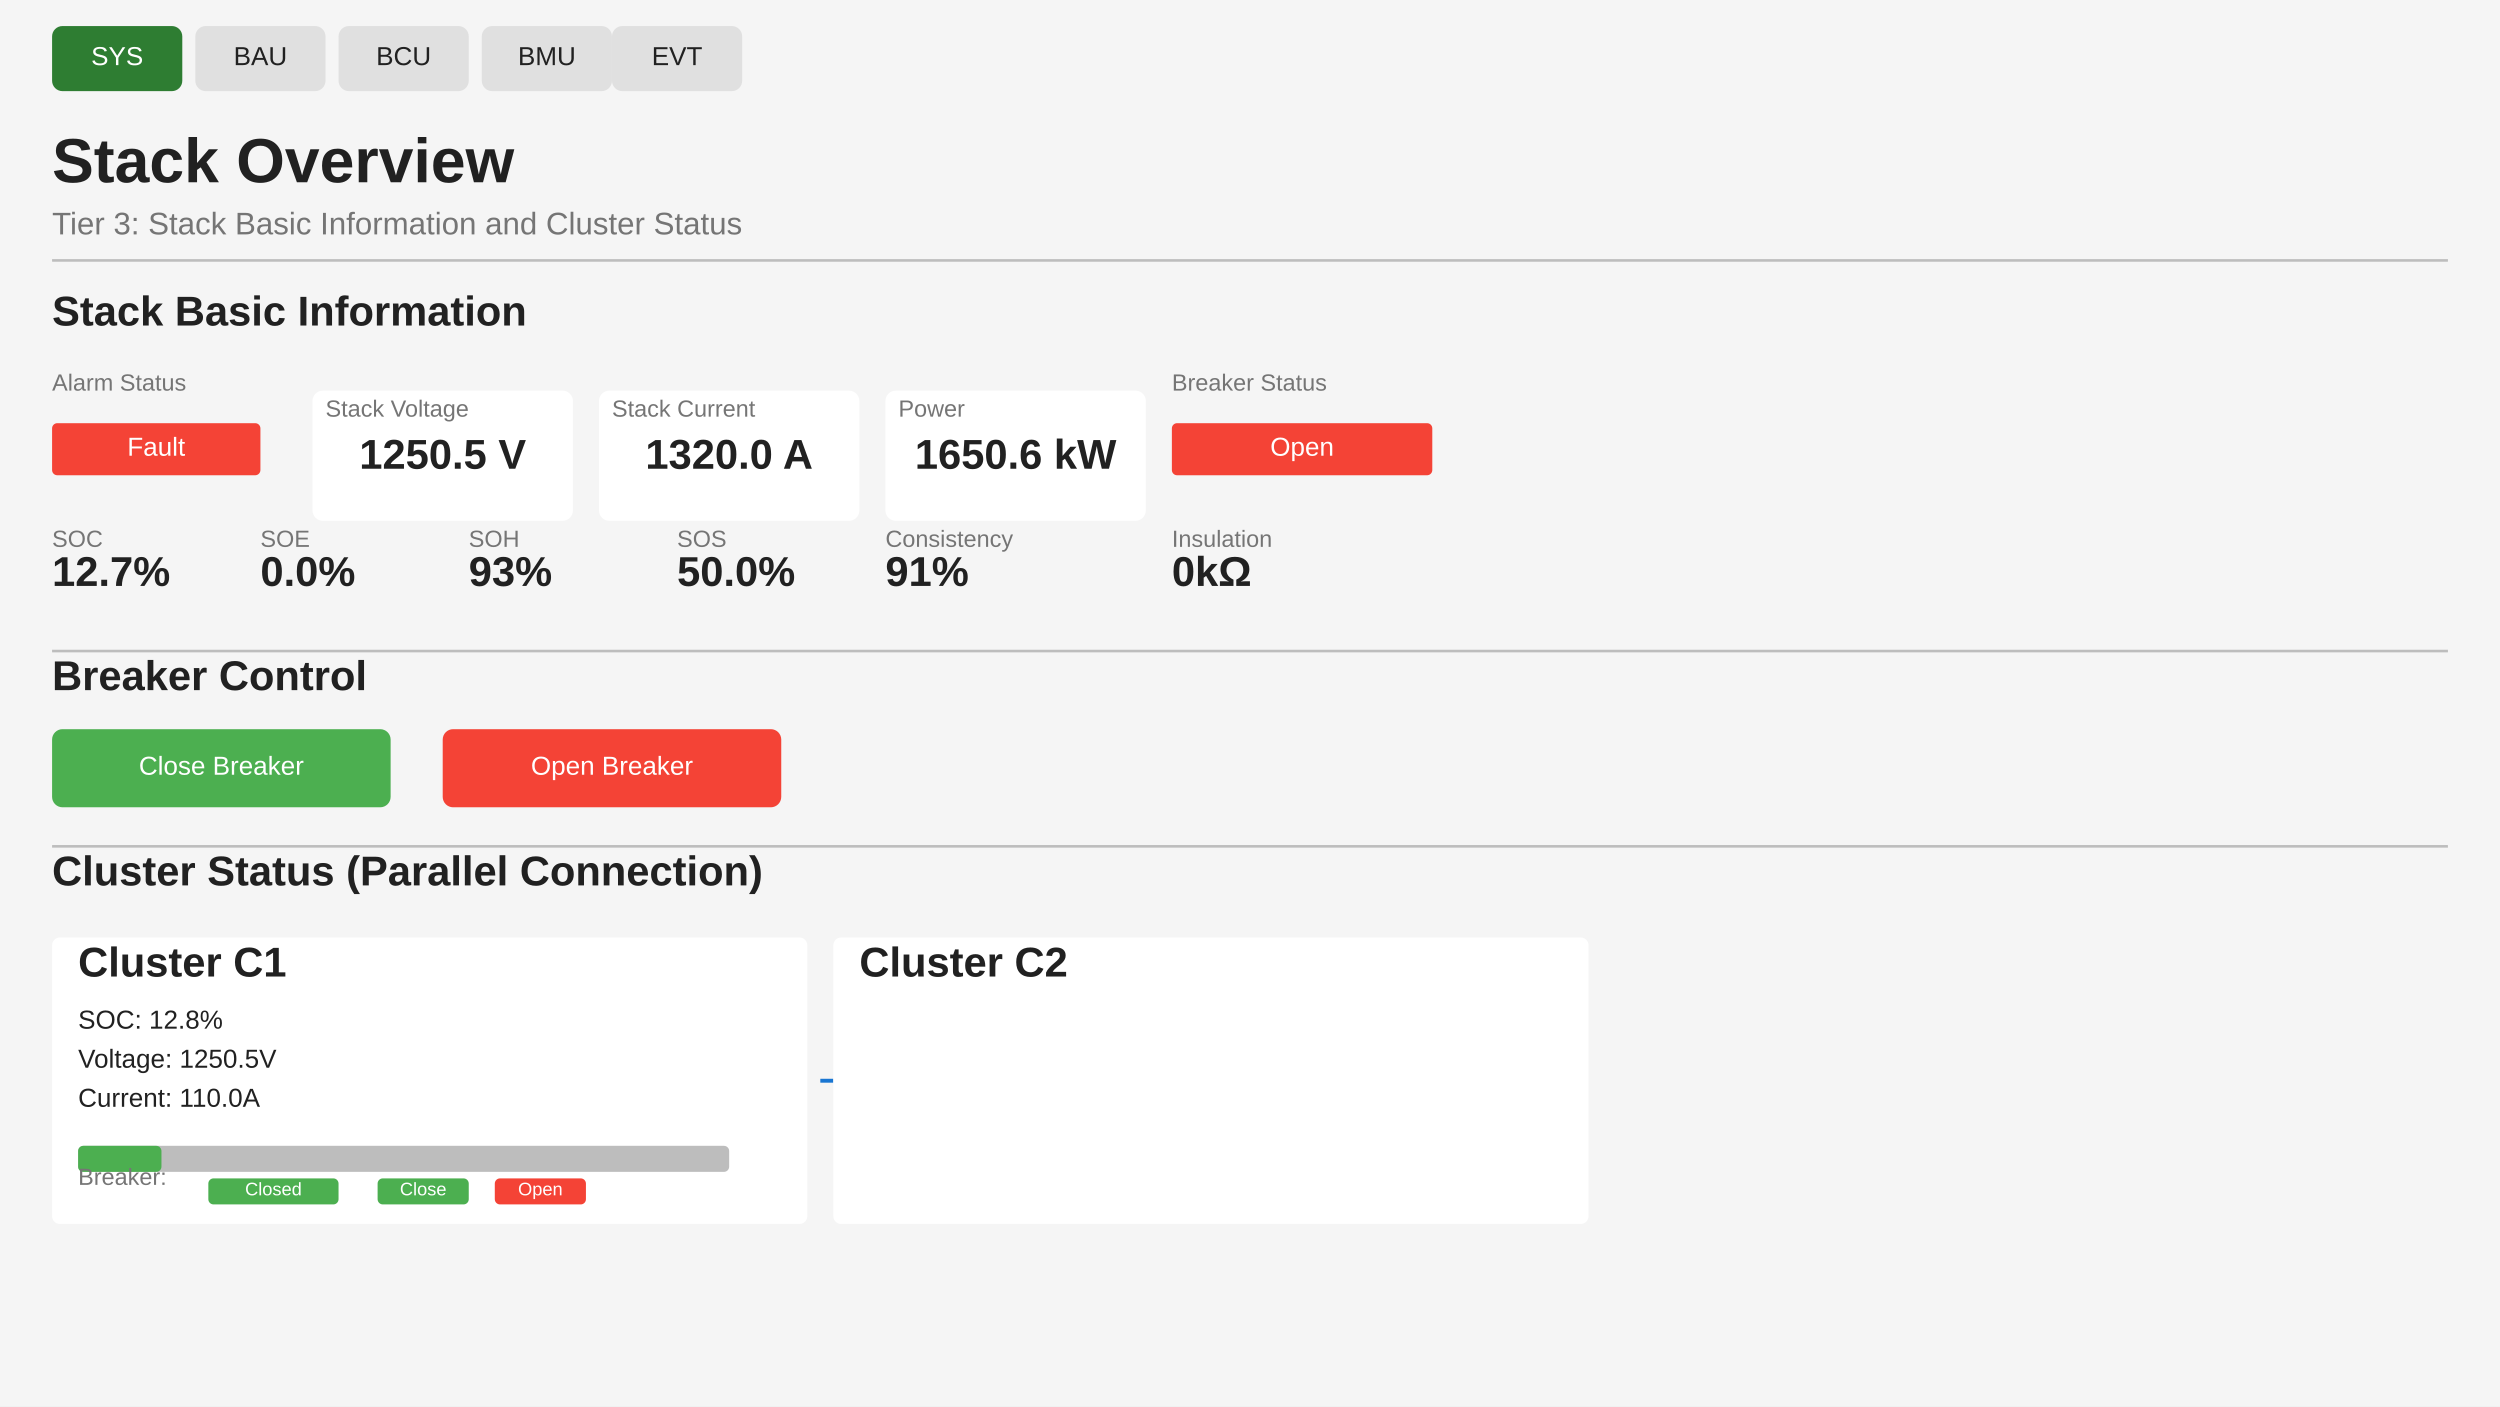
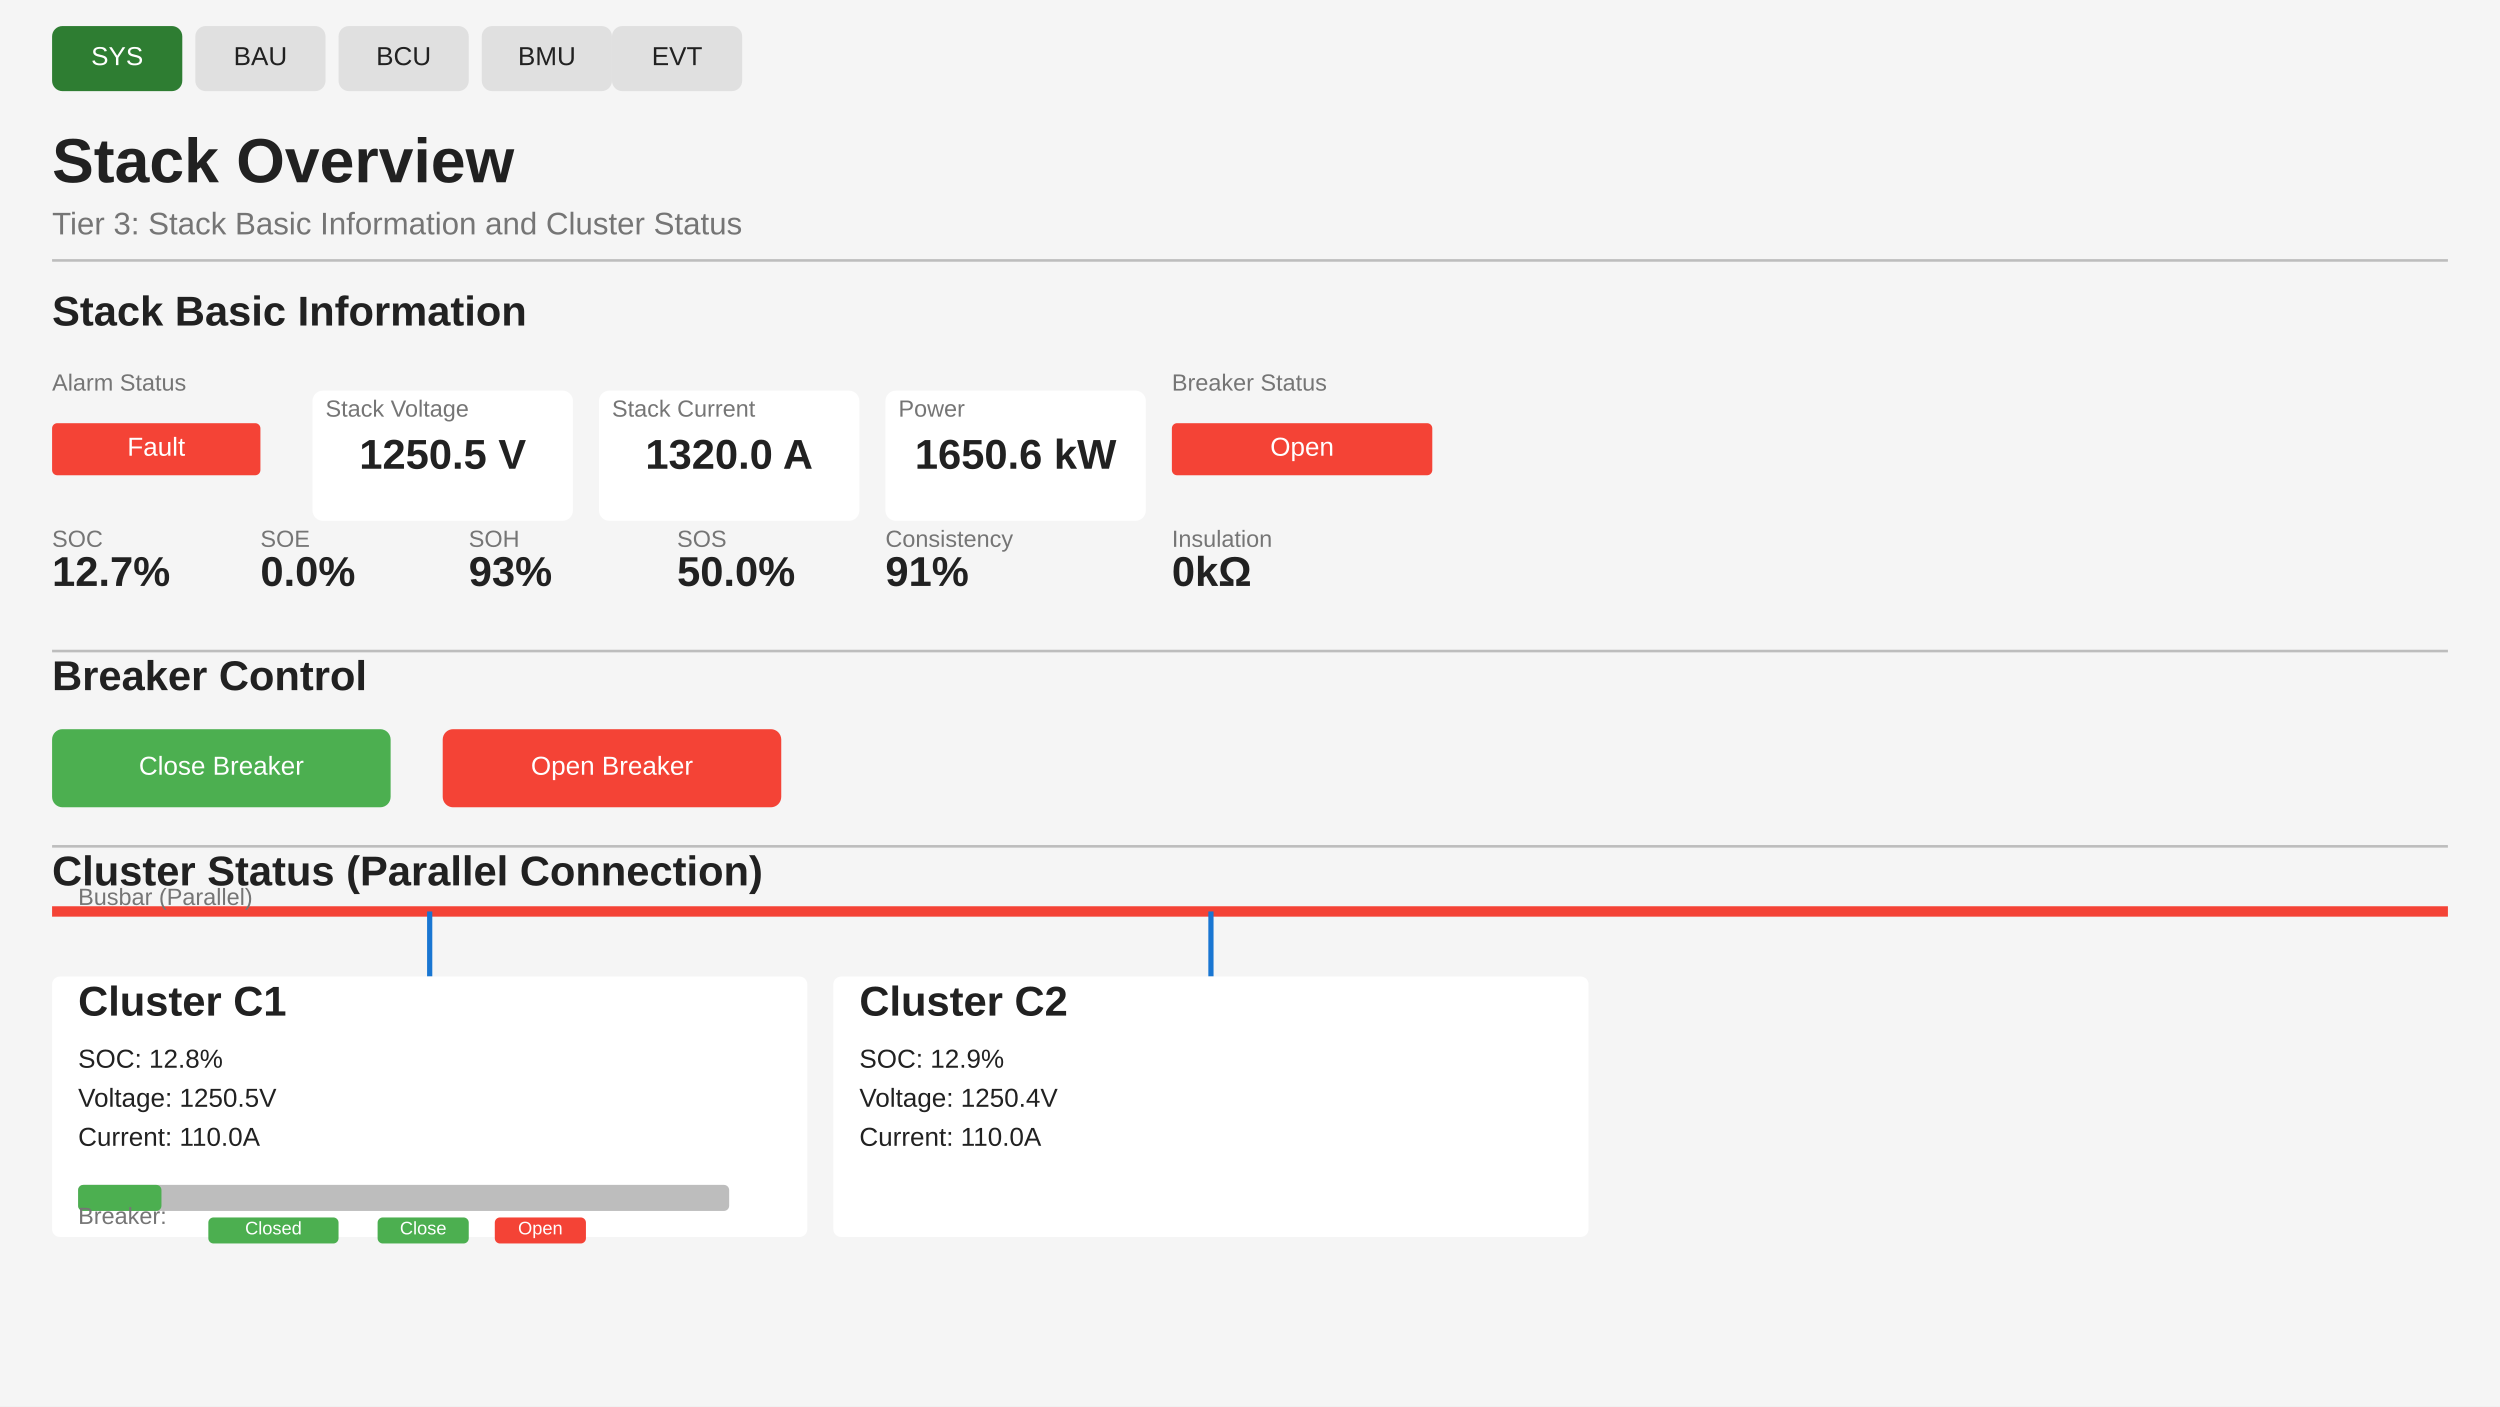
<svg xmlns="http://www.w3.org/2000/svg" width="1920" height="1080">
  <rect width="1920" height="1080" fill="#F5F5F5" />
  <g id="tabs">
    <rect x="40" y="20" width="100" height="50" rx="8" fill="#2E7D32" />
    <text x="90" y="50" text-anchor="middle" fill="#FFFFFF" font-size="20" font-family="Arial">SYS</text>
    <rect x="150" y="20" width="100" height="50" rx="8" fill="#E0E0E0" />
    <text x="200" y="50" text-anchor="middle" fill="#212121" font-size="20" font-family="Arial">BAU</text>
    <rect x="260" y="20" width="100" height="50" rx="8" fill="#E0E0E0" />
    <text x="310" y="50" text-anchor="middle" fill="#212121" font-size="20" font-family="Arial">BCU</text>
    <rect x="370" y="20" width="100" height="50" rx="8" fill="#E0E0E0" />
    <text x="420" y="50" text-anchor="middle" fill="#212121" font-size="20" font-family="Arial">BMU</text>
    <rect x="470" y="20" width="100" height="50" rx="8" fill="#E0E0E0" />
    <text x="520" y="50" text-anchor="middle" fill="#212121" font-size="20" font-family="Arial">EVT</text>
  </g>
  <text x="40" y="140" fill="#212121" font-size="48" font-family="Arial" font-weight="bold">Stack Overview</text>
  <text x="40" y="180" fill="#757575" font-size="24" font-family="Arial">Tier 3: Stack Basic Information and Cluster Status</text>
  <line x1="40" y1="200" x2="1880" y2="200" stroke="#BDBDBD" stroke-width="2" />
  <text x="40" y="250" fill="#212121" font-size="32" font-family="Arial" font-weight="bold">Stack Basic Information</text>
  <text x="40" y="300" fill="#757575" font-size="18" font-family="Arial">Alarm Status</text>
  <rect x="40" y="325" width="160" height="40" rx="4" fill="#F44336" />
  <text x="120" y="350" text-anchor="middle" fill="#FFFFFF" font-size="20" font-family="Arial">Fault</text>
  <rect x="240" y="300" width="200" height="100" rx="8" fill="#FFFFFF" />
  <text x="250" y="320" fill="#757575" font-size="18" font-family="Arial">Stack Voltage</text>
  <text x="340" y="360" text-anchor="middle" fill="#212121" font-size="32" font-family="Arial" font-weight="bold">1250.5 V</text>
  <rect x="460" y="300" width="200" height="100" rx="8" fill="#FFFFFF" />
  <text x="470" y="320" fill="#757575" font-size="18" font-family="Arial">Stack Current</text>
  <text x="560" y="360" text-anchor="middle" fill="#212121" font-size="32" font-family="Arial" font-weight="bold">1320.0 A</text>
  <rect x="680" y="300" width="200" height="100" rx="8" fill="#FFFFFF" />
  <text x="690" y="320" fill="#757575" font-size="18" font-family="Arial">Power</text>
  <text x="780" y="360" text-anchor="middle" fill="#212121" font-size="32" font-family="Arial" font-weight="bold">1650.6 kW</text>
  <text x="900" y="300" fill="#757575" font-size="18" font-family="Arial">Breaker Status</text>
  <rect x="900" y="325" width="200" height="40" rx="4" fill="#F44336" />
  <text x="1000" y="350" text-anchor="middle" fill="#FFFFFF" font-size="20" font-family="Arial">Open</text>
  <text x="40" y="420" fill="#757575" font-size="18" font-family="Arial">SOC</text>
  <text x="40" y="450" fill="#212121" font-size="32" font-family="Arial" font-weight="bold">12.7%</text>
  <text x="200" y="420" fill="#757575" font-size="18" font-family="Arial">SOE</text>
  <text x="200" y="450" fill="#212121" font-size="32" font-family="Arial" font-weight="bold">0.0%</text>
  <text x="360" y="420" fill="#757575" font-size="18" font-family="Arial">SOH</text>
  <text x="360" y="450" fill="#212121" font-size="32" font-family="Arial" font-weight="bold">93%</text>
  <text x="520" y="420" fill="#757575" font-size="18" font-family="Arial">SOS</text>
  <text x="520" y="450" fill="#212121" font-size="32" font-family="Arial" font-weight="bold">50.0%</text>
  <text x="680" y="420" fill="#757575" font-size="18" font-family="Arial">Consistency</text>
  <text x="680" y="450" fill="#212121" font-size="32" font-family="Arial" font-weight="bold">91%</text>
  <text x="900" y="420" fill="#757575" font-size="18" font-family="Arial">Insulation</text>
  <text x="900" y="450" fill="#212121" font-size="32" font-family="Arial" font-weight="bold">0kΩ</text>
  <line x1="40" y1="500" x2="1880" y2="500" stroke="#BDBDBD" stroke-width="2" />
  <text x="40" y="530" fill="#212121" font-size="32" font-family="Arial" font-weight="bold">Breaker Control</text>
  <rect x="40" y="560" width="260" height="60" rx="8" fill="#4CAF50" />
  <text x="170" y="595" text-anchor="middle" fill="#FFFFFF" font-size="20" font-family="Arial">Close Breaker</text>
  <rect x="340" y="560" width="260" height="60" rx="8" fill="#F44336" />
  <text x="470" y="595" text-anchor="middle" fill="#FFFFFF" font-size="20" font-family="Arial">Open Breaker</text>
  <line x1="40" y1="650" x2="1880" y2="650" stroke="#BDBDBD" stroke-width="2" />
  <text x="40" y="680" fill="#212121" font-size="32" font-family="Arial" font-weight="bold">Cluster Status (Parallel Connection)</text>
+   <line x1="40" y1="700" x2="1880" y2="700" stroke="#F44336" stroke-width="8" />
+   <text x="60" y="695" fill="#757575" font-size="18" font-family="Arial">Busbar (Parallel)</text>
  <g id="clusters">
-     <rect x="40" y="720" width="580" height="220" rx="6" fill="#FFFFFF" />
-     <text x="60" y="750" fill="#212121" font-size="32" font-family="Arial" font-weight="bold">Cluster C1</text>
-     <text x="60" y="790" fill="#212121" font-size="20" font-family="Arial">SOC: 12.8%</text>
-     <text x="60" y="820" fill="#212121" font-size="20" font-family="Arial">Voltage: 1250.5V</text>
-     <text x="60" y="850" fill="#212121" font-size="20" font-family="Arial">Current: 110.0A</text>
-     <rect x="60" y="880" width="500" height="20" rx="4" fill="#BDBDBD" />
-     <rect x="60" y="880" width="64" height="20" rx="4" fill="#4CAF50" />
-     <text x="60" y="910" fill="#757575" font-size="18" font-family="Arial">Breaker:</text>
-     <rect x="160" y="905" width="100" height="20" rx="4" fill="#4CAF50" />
-     <text x="210" y="918" text-anchor="middle" fill="#FFFFFF" font-size="14" font-family="Arial">Closed</text>
-     <rect x="290" y="905" width="70" height="20" rx="4" fill="#4CAF50" />
-     <text x="325" y="918" text-anchor="middle" fill="#FFFFFF" font-size="14" font-family="Arial">Close</text>
-     <rect x="380" y="905" width="70" height="20" rx="4" fill="#F44336" />
-     <text x="415" y="918" text-anchor="middle" fill="#FFFFFF" font-size="14" font-family="Arial">Open</text>
-     <line x1="630" y1="830" x2="640" y2="830" stroke="#1976D2" stroke-width="3" />
-     <text x="645" y="835" fill="#1976D2" font-size="14" font-family="Arial">Parallel</text>
-     <rect x="640" y="720" width="580" height="220" rx="6" fill="#FFFFFF" />
-     <text x="660" y="750" fill="#212121" font-size="32" font-family="Arial" font-weight="bold">Cluster C2</text>
+     <line x1="330" y1="700" x2="330" y2="750" stroke="#1976D2" stroke-width="4" />
+     <rect x="40" y="750" width="580" height="200" rx="6" fill="#FFFFFF" />
+     <text x="60" y="780" fill="#212121" font-size="32" font-family="Arial" font-weight="bold">Cluster C1</text>
+     <text x="60" y="820" fill="#212121" font-size="20" font-family="Arial">SOC: 12.8%</text>
+     <text x="60" y="850" fill="#212121" font-size="20" font-family="Arial">Voltage: 1250.5V</text>
+     <text x="60" y="880" fill="#212121" font-size="20" font-family="Arial">Current: 110.0A</text>
+     <rect x="60" y="910" width="500" height="20" rx="4" fill="#BDBDBD" />
+     <rect x="60" y="910" width="64" height="20" rx="4" fill="#4CAF50" />
+     <text x="60" y="940" fill="#757575" font-size="18" font-family="Arial">Breaker:</text>
+     <rect x="160" y="935" width="100" height="20" rx="4" fill="#4CAF50" />
+     <text x="210" y="948" text-anchor="middle" fill="#FFFFFF" font-size="14" font-family="Arial">Closed</text>
+     <rect x="290" y="935" width="70" height="20" rx="4" fill="#4CAF50" />
+     <text x="325" y="948" text-anchor="middle" fill="#FFFFFF" font-size="14" font-family="Arial">Close</text>
+     <rect x="380" y="935" width="70" height="20" rx="4" fill="#F44336" />
+     <text x="415" y="948" text-anchor="middle" fill="#FFFFFF" font-size="14" font-family="Arial">Open</text>
+     <line x1="930" y1="700" x2="930" y2="750" stroke="#1976D2" stroke-width="4" />
+     <rect x="640" y="750" width="580" height="200" rx="6" fill="#FFFFFF" />
+     <text x="660" y="780" fill="#212121" font-size="32" font-family="Arial" font-weight="bold">Cluster C2</text>
+     <text x="660" y="820" fill="#212121" font-size="20" font-family="Arial">SOC: 12.9%</text>
+     <text x="660" y="850" fill="#212121" font-size="20" font-family="Arial">Voltage: 1250.4V</text>
+     <text x="660" y="880" fill="#212121" font-size="20" font-family="Arial">Current: 110.0A</text>
  </g>
</svg>
